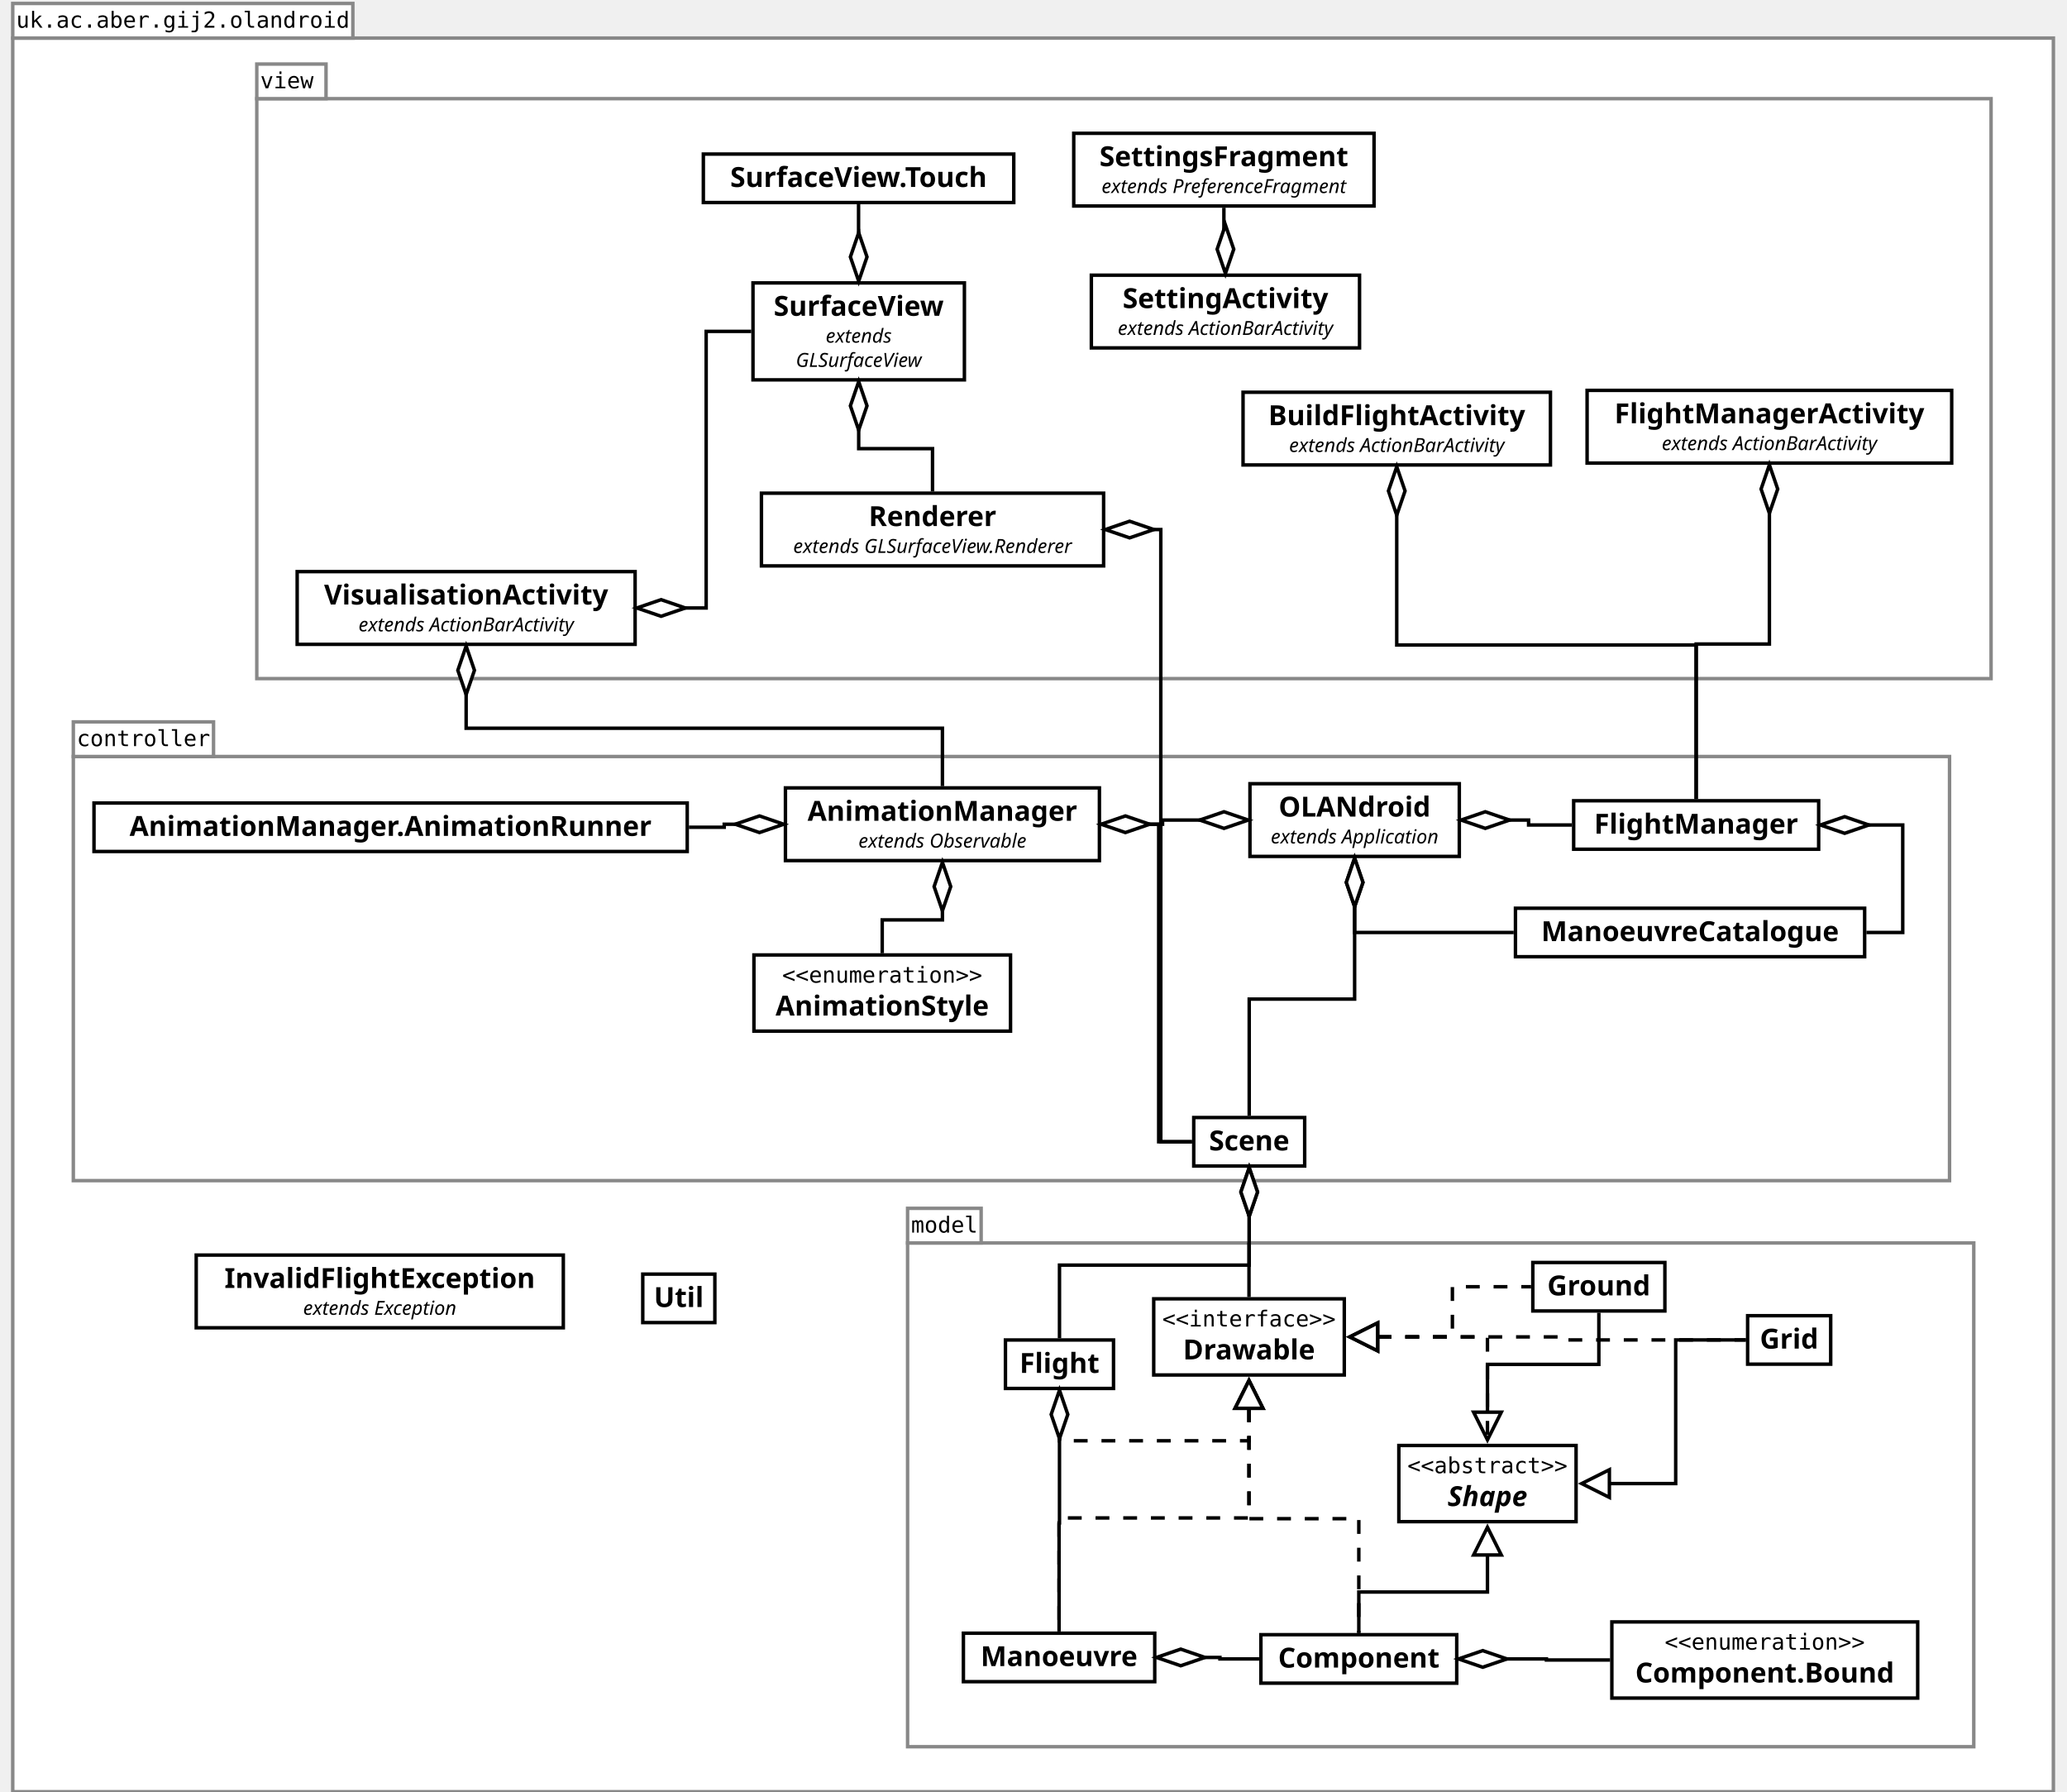
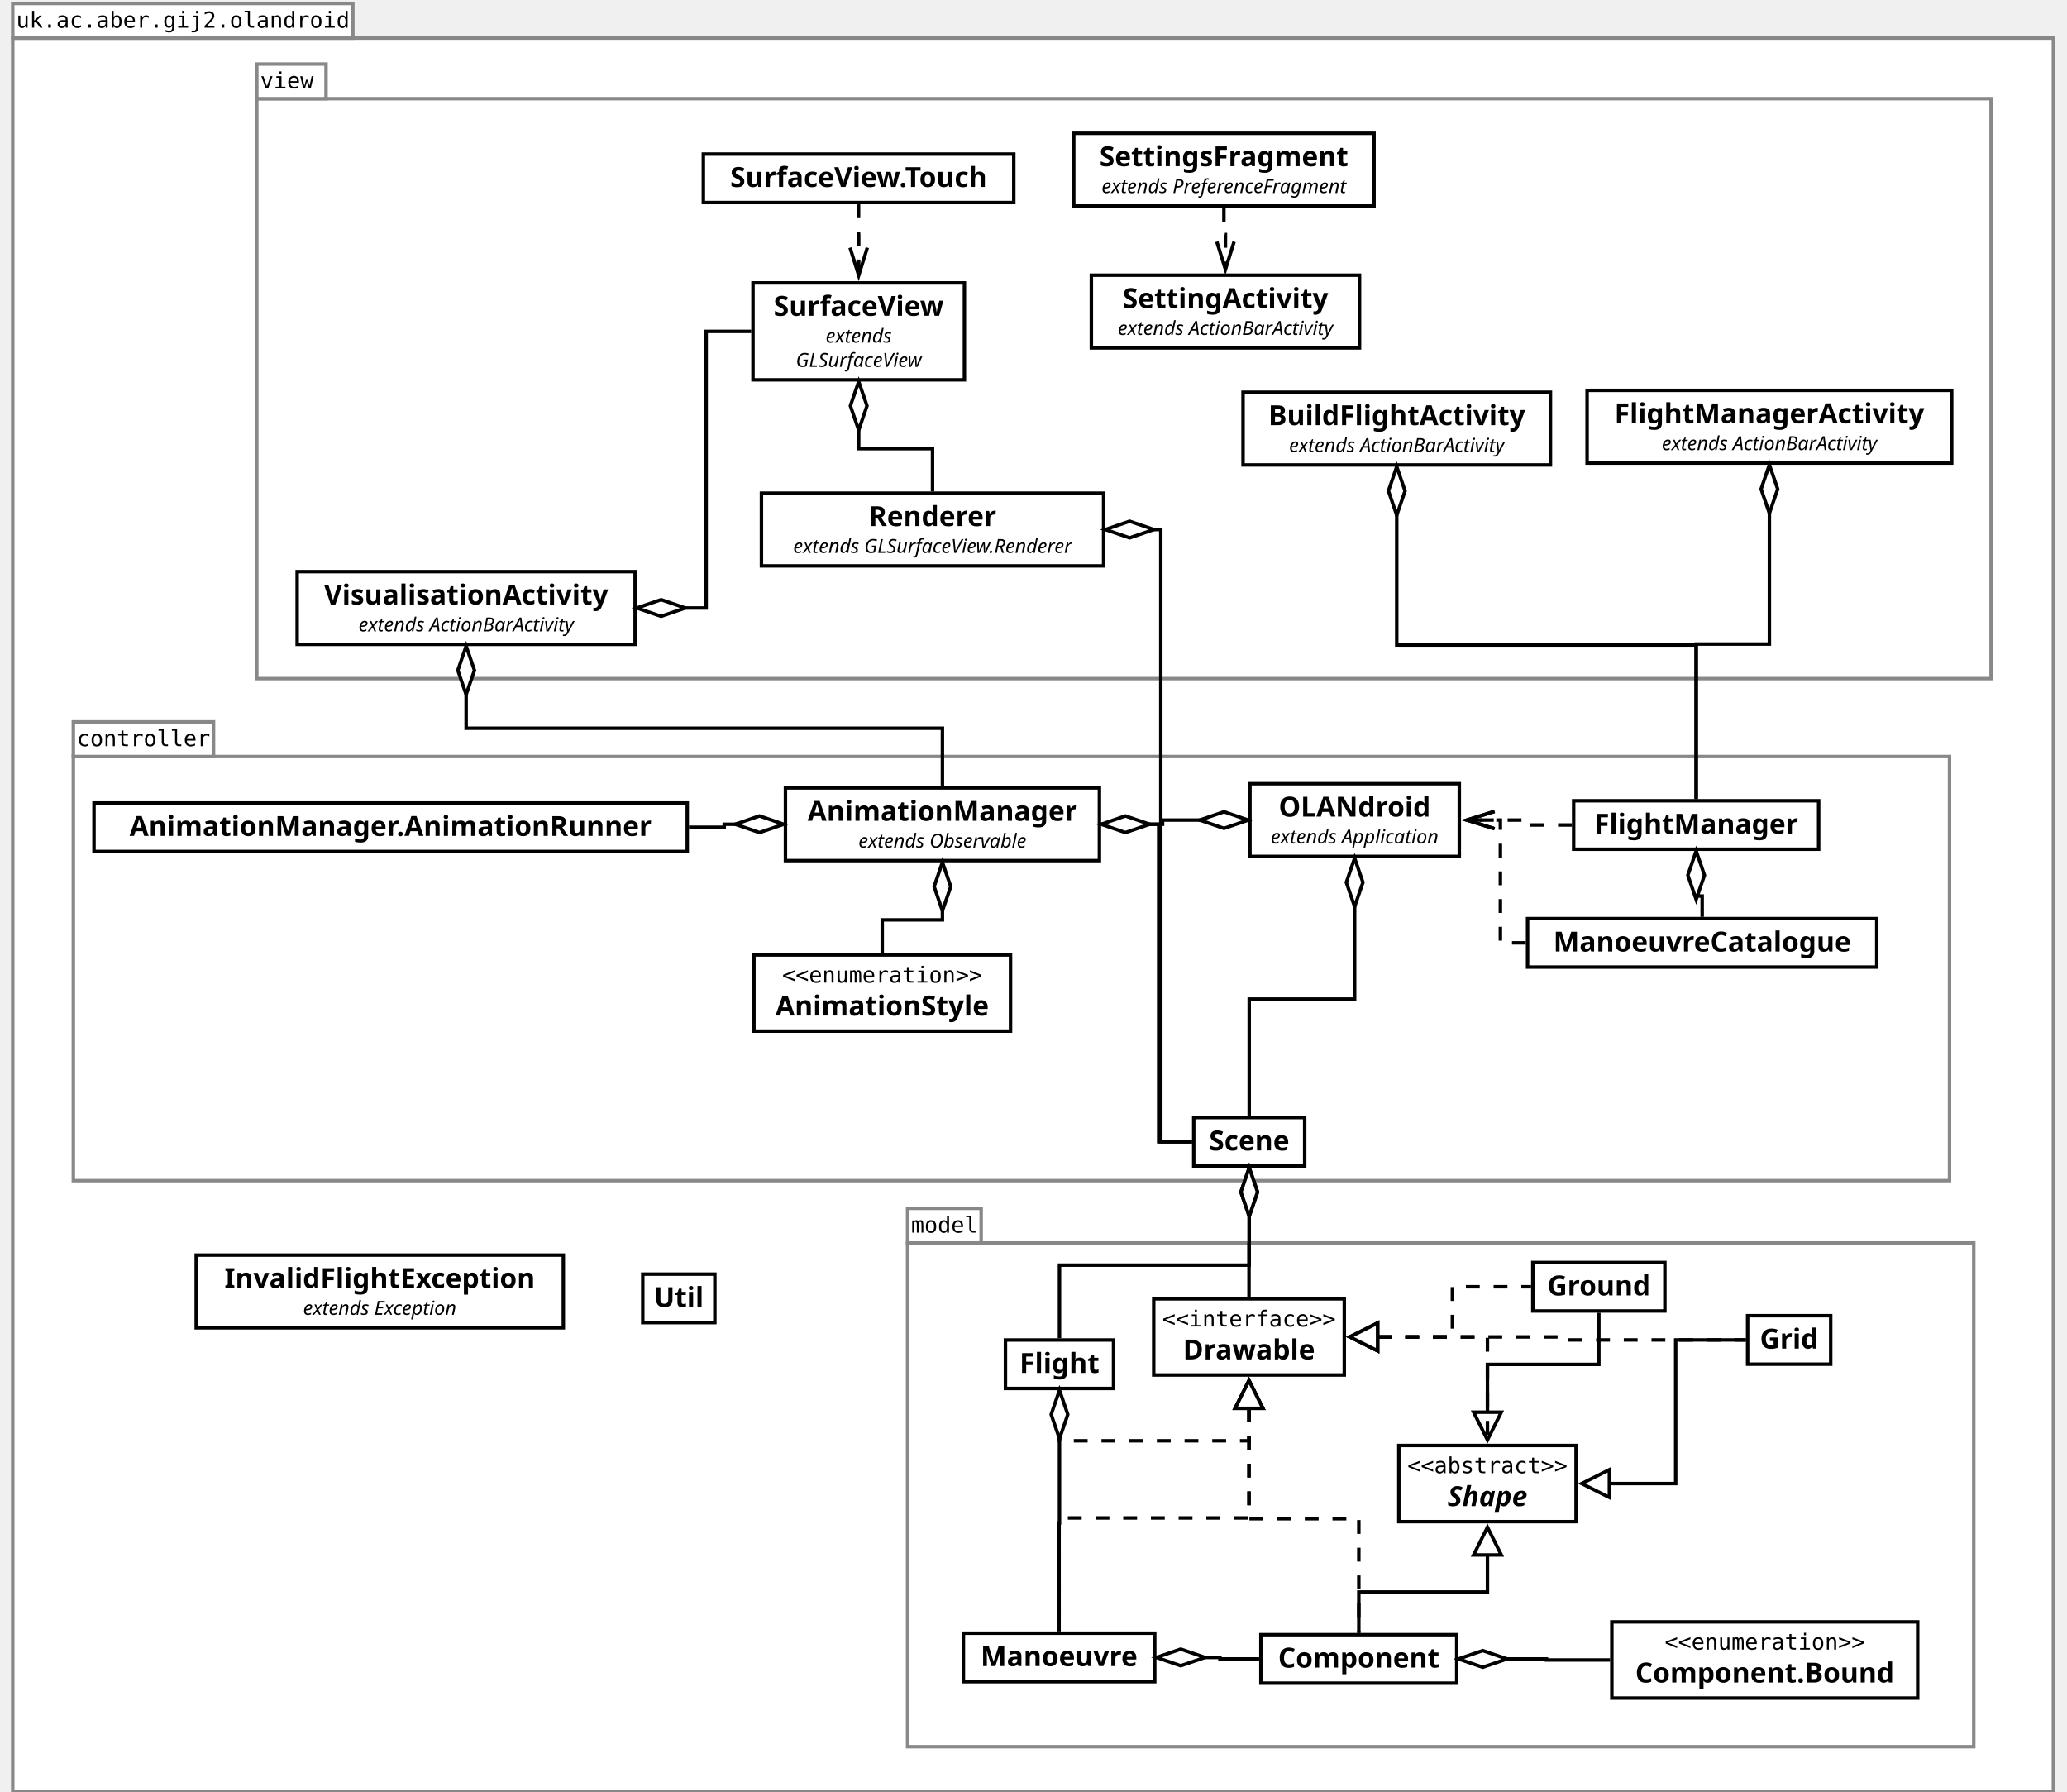
<svg xmlns="http://www.w3.org/2000/svg" width="60cm" height="52cm" viewBox="-191 -696 1182 1035">
  <g>
    <rect style="fill: #ffffff" x="-189.75" y="-674" width="1179" height="1013" />
    <rect style="fill: none; fill-opacity:0; stroke-width: 2; stroke: #888888" x="-189.75" y="-674" width="1179" height="1013" />
    <rect style="fill: #ffffff" x="-189.75" y="-694" width="196.5" height="20" />
    <rect style="fill: none; fill-opacity:0; stroke-width: 2; stroke: #888888" x="-189.75" y="-694" width="196.5" height="20" />
    <text font-size="12.8" style="fill: #000000;text-anchor:start;font-family:monospace;font-style:normal;font-weight:normal" x="-187.75" y="-680">uk.ac.aber.gij2.olandroid</text>
  </g>
  <g>
    <rect style="fill: #ffffff" x="-48.75" y="-639" width="1002" height="335" />
    <rect style="fill: none; fill-opacity:0; stroke-width: 2; stroke: #888888" x="-48.75" y="-639" width="1002" height="335" />
    <rect style="fill: #ffffff" x="-48.75" y="-659" width="40" height="20" />
    <rect style="fill: none; fill-opacity:0; stroke-width: 2; stroke: #888888" x="-48.75" y="-659" width="40" height="20" />
    <text font-size="12.8" style="fill: #000000;text-anchor:start;font-family:monospace;font-style:normal;font-weight:normal" x="-46.75" y="-645">view</text>
  </g>
  <g>
    <rect style="fill: #ffffff" x="-154.75" y="-259" width="1084" height="245" />
    <rect style="fill: none; fill-opacity:0; stroke-width: 2; stroke: #888888" x="-154.75" y="-259" width="1084" height="245" />
    <rect style="fill: #ffffff" x="-154.75" y="-279" width="81" height="20" />
    <rect style="fill: none; fill-opacity:0; stroke-width: 2; stroke: #888888" x="-154.75" y="-279" width="81" height="20" />
    <text font-size="12.8" style="fill: #000000;text-anchor:start;font-family:monospace;font-style:normal;font-weight:normal" x="-152.75" y="-265">controller</text>
  </g>
  <g>
    <rect style="fill: #ffffff" x="327.25" y="22" width="616" height="291" />
    <rect style="fill: none; fill-opacity:0; stroke-width: 2; stroke: #888888" x="327.25" y="22" width="616" height="291" />
    <rect style="fill: #ffffff" x="327.25" y="2" width="42.5" height="20" />
    <rect style="fill: none; fill-opacity:0; stroke-width: 2; stroke: #888888" x="327.25" y="2" width="42.5" height="20" />
    <text font-size="12.8" style="fill: #000000;text-anchor:start;font-family:monospace;font-style:normal;font-weight:normal" x="329.25" y="16">model</text>
  </g>
  <g>
    <rect style="fill: #ffffff" x="531.382" y="248.29" width="113.15" height="28" />
    <rect style="fill: none; fill-opacity:0; stroke-width: 2; stroke: #000000" x="531.382" y="248.29" width="113.15" height="28" />
    <text font-size="16" style="fill: #000000;text-anchor:middle;font-family:sans-serif;font-style:normal;font-weight:700" x="587.957" y="267.29">Component</text>
  </g>
  <g>
    <rect style="fill: #ffffff" x="383.788" y="78.051" width="62.45" height="28" />
    <rect style="fill: none; fill-opacity:0; stroke-width: 2; stroke: #000000" x="383.788" y="78.051" width="62.45" height="28" />
    <text font-size="16" style="fill: #000000;text-anchor:middle;font-family:sans-serif;font-style:normal;font-weight:700" x="415.013" y="97.051">Flight</text>
  </g>
  <g>
    <rect style="fill: #ffffff" x="812.592" y="64.021" width="48" height="28" />
    <rect style="fill: none; fill-opacity:0; stroke-width: 2; stroke: #000000" x="812.592" y="64.021" width="48" height="28" />
    <text font-size="16" style="fill: #000000;text-anchor:middle;font-family:sans-serif;font-style:normal;font-weight:700" x="836.592" y="83.021">Grid</text>
  </g>
  <g>
    <rect style="fill: #ffffff" x="688.488" y="33.289" width="76.3" height="28" />
    <rect style="fill: none; fill-opacity:0; stroke-width: 2; stroke: #000000" x="688.488" y="33.289" width="76.3" height="28" />
    <text font-size="16" style="fill: #000000;text-anchor:middle;font-family:sans-serif;font-style:normal;font-weight:700" x="726.638" y="52.289">Ground</text>
  </g>
  <g>
    <rect style="fill: #ffffff" x="359.496" y="247.43" width="110.55" height="28" />
    <rect style="fill: none; fill-opacity:0; stroke-width: 2; stroke: #000000" x="359.496" y="247.43" width="110.55" height="28" />
    <text font-size="16" style="fill: #000000;text-anchor:middle;font-family:sans-serif;font-style:normal;font-weight:700" x="414.771" y="266.43">Manoeuvre</text>
  </g>
  <g>
    <rect style="fill: #ffffff" x="242.813" y="-411.106" width="197.7" height="42" />
    <rect style="fill: none; fill-opacity:0; stroke-width: 2; stroke: #000000" x="242.813" y="-411.106" width="197.7" height="42" />
    <text font-size="16" style="fill: #000000;text-anchor:middle;font-family:sans-serif;font-style:normal;font-weight:700" x="341.663" y="-392.106">Renderer</text>
    <text font-size="11.2" style="fill: #000000;text-anchor:middle;font-family:sans-serif;font-style:italic;font-weight:normal" x="341.663" y="-376.606">extends GLSurfaceView.Renderer</text>
  </g>
  <g>
    <rect style="fill: #ffffff" x="492.58" y="-50.45" width="64.1" height="28" />
    <rect style="fill: none; fill-opacity:0; stroke-width: 2; stroke: #000000" x="492.58" y="-50.45" width="64.1" height="28" />
    <text font-size="16" style="fill: #000000;text-anchor:middle;font-family:sans-serif;font-style:normal;font-weight:700" x="524.63" y="-31.45">Scene</text>
  </g>
  <g>
    <rect style="fill: #ffffff" x="611.08" y="138.991" width="102.4" height="44" />
    <rect style="fill: none; fill-opacity:0; stroke-width: 2; stroke: #000000" x="611.08" y="138.991" width="102.4" height="44" />
    <text font-size="12.8" style="fill: #000000;text-anchor:middle;font-family:monospace;font-style:normal;font-weight:normal" x="662.28" y="154.991">&lt;&lt;abstract&gt;&gt;</text>
    <text font-size="16" style="fill: #000000;text-anchor:middle;font-family:sans-serif;font-style:italic;font-weight:700" x="662.28" y="173.991">Shape</text>
  </g>
  <g>
    <polyline style="fill: none; fill-opacity:0; stroke-width: 2; stroke: #000000" points="662.28,202.233 662.28,223.64 587.957,223.64 587.957,247.283 " />
    <polygon style="fill: #ffffff" points="670.28,202.233 662.28,186.233 654.28,202.233 " />
    <polygon style="fill: none; fill-opacity:0; stroke-width: 2; stroke: #000000" points="670.28,202.233 662.28,186.233 654.28,202.233 " />
  </g>
  <g>
    <polyline style="fill: none; fill-opacity:0; stroke-width: 2; stroke: #000000" points="662.28,119.75 662.28,92.141 726.638,92.141 726.638,62.297 " />
    <polygon style="fill: #ffffff" points="654.28,119.75 662.28,135.75 670.28,119.75 " />
    <polygon style="fill: none; fill-opacity:0; stroke-width: 2; stroke: #000000" points="654.28,119.75 662.28,135.75 670.28,119.75 " />
  </g>
  <g>
    <polyline style="fill: none; fill-opacity:0; stroke-width: 2; stroke: #000000" points="732.722,160.991 771.036,160.991 771.036,78.021 811.586,78.021 " />
    <polygon style="fill: #ffffff" points="732.722,152.991 716.722,160.991 732.722,168.991 " />
    <polygon style="fill: none; fill-opacity:0; stroke-width: 2; stroke: #000000" points="732.722,152.991 716.722,160.991 732.722,168.991 " />
  </g>
  <g>
    <rect style="fill: #ffffff" x="469.458" y="54.268" width="110.1" height="44" />
    <rect style="fill: none; fill-opacity:0; stroke-width: 2; stroke: #000000" x="469.458" y="54.268" width="110.1" height="44" />
    <text font-size="12.8" style="fill: #000000;text-anchor:middle;font-family:monospace;font-style:normal;font-weight:normal" x="524.508" y="70.268">&lt;&lt;interface&gt;&gt;</text>
    <text font-size="16" style="fill: #000000;text-anchor:middle;font-family:sans-serif;font-style:normal;font-weight:700" x="524.508" y="89.268">Drawable</text>
  </g>
  <g>
    <rect style="fill: #ffffff" x="238.474" y="-144.362" width="148.25" height="44" />
    <rect style="fill: none; fill-opacity:0; stroke-width: 2; stroke: #000000" x="238.474" y="-144.362" width="148.25" height="44" />
    <text font-size="12.8" style="fill: #000000;text-anchor:middle;font-family:monospace;font-style:normal;font-weight:normal" x="312.599" y="-128.362">&lt;&lt;enumeration&gt;&gt;</text>
    <text font-size="16" style="fill: #000000;text-anchor:middle;font-family:sans-serif;font-style:normal;font-weight:700" x="312.599" y="-109.362">AnimationStyle</text>
  </g>
  <g>
    <polyline style="fill: none; fill-opacity:0; stroke-width: 2; stroke-dasharray: 8; stroke: #000000" points="598.801,76.268 662.28,76.268 662.28,137.986 " />
    <polygon style="fill: #ffffff" points="598.801,68.268 582.801,76.268 598.801,84.268 " />
    <polygon style="fill: none; fill-opacity:0; stroke-width: 2; stroke: #000000" points="598.801,68.268 582.801,76.268 598.801,84.268 " />
  </g>
  <g>
    <polyline style="fill: none; fill-opacity:0; stroke-width: 2; stroke-dasharray: 8; stroke: #000000" points="598.801,76.268 642.022,76.268 642.022,47.289 687.478,47.289 " />
    <polygon style="fill: #ffffff" points="598.801,68.268 582.801,76.268 598.801,84.268 " />
    <polygon style="fill: none; fill-opacity:0; stroke-width: 2; stroke: #000000" points="598.801,68.268 582.801,76.268 598.801,84.268 " />
  </g>
  <g>
    <polyline style="fill: none; fill-opacity:0; stroke-width: 2; stroke-dasharray: 8; stroke: #000000" points="598.801,76.268 704.075,76.268 704.075,78.021 811.586,78.021 " />
    <polygon style="fill: #ffffff" points="598.801,68.268 582.801,76.268 598.801,84.268 " />
    <polygon style="fill: none; fill-opacity:0; stroke-width: 2; stroke: #000000" points="598.801,68.268 582.801,76.268 598.801,84.268 " />
  </g>
  <g>
    <polyline style="fill: none; fill-opacity:0; stroke-width: 2; stroke-dasharray: 8; stroke: #000000" points="524.508,117.51 524.508,181.278 587.957,181.278 587.957,247.283 " />
    <polygon style="fill: #ffffff" points="532.508,117.51 524.508,101.51 516.508,117.51 " />
    <polygon style="fill: none; fill-opacity:0; stroke-width: 2; stroke: #000000" points="532.508,117.51 524.508,101.51 516.508,117.51 " />
  </g>
  <g>
    <polyline style="fill: none; fill-opacity:0; stroke-width: 2; stroke-dasharray: 8; stroke: #000000" points="524.508,117.51 524.508,180.848 414.771,180.848 414.771,246.423 " />
    <polygon style="fill: #ffffff" points="532.508,117.51 524.508,101.51 516.508,117.51 " />
    <polygon style="fill: none; fill-opacity:0; stroke-width: 2; stroke: #000000" points="532.508,117.51 524.508,101.51 516.508,117.51 " />
  </g>
  <g>
    <polyline style="fill: none; fill-opacity:0; stroke-width: 2; stroke-dasharray: 8; stroke: #000000" points="524.508,117.51 524.508,136.274 415.013,136.274 415.013,107.059 " />
    <polygon style="fill: #ffffff" points="532.508,117.51 524.508,101.51 516.508,117.51 " />
    <polygon style="fill: none; fill-opacity:0; stroke-width: 2; stroke: #000000" points="532.508,117.51 524.508,101.51 516.508,117.51 " />
  </g>
  <g>
    <polyline style="fill: none; fill-opacity:0; stroke-width: 2; stroke: #000000" points="496.224,261.43 507.714,261.43 507.714,262.29 530.375,262.29 " />
    <polygon style="fill: #ffffff" points="471.053,261.43 485.053,256.63 499.053,261.43 485.053,266.23 " />
    <polygon style="fill: none; fill-opacity:0; stroke-width: 2; stroke: #000000" points="471.053,261.43 485.053,256.63 499.053,261.43 485.053,266.23 " />
    <text font-size="12.8" style="fill: #000000;text-anchor:start;font-family:monospace;font-style:normal;font-weight:normal" x="509.714" y="257.86" />
    <text font-size="12.8" style="fill: #000000;text-anchor:start;font-family:monospace;font-style:normal;font-weight:normal" x="503.053" y="257.43" />
    <text font-size="12.8" style="fill: #000000;text-anchor:end;font-family:monospace;font-style:normal;font-weight:normal" x="526.375" y="258.29" />
  </g>
  <g>
    <polyline style="fill: none; fill-opacity:0; stroke-width: 2; stroke: #000000" points="415.013,132.23 415.013,183.741 414.771,183.741 414.771,246.423 " />
    <polygon style="fill: #ffffff" points="415.013,107.059 419.813,121.059 415.013,135.059 410.213,121.059 " />
    <polygon style="fill: none; fill-opacity:0; stroke-width: 2; stroke: #000000" points="415.013,107.059 419.813,121.059 415.013,135.059 410.213,121.059 " />
    <text font-size="12.8" style="fill: #000000;text-anchor:middle;font-family:monospace;font-style:normal;font-weight:normal" x="414.892" y="179.741" />
    <text font-size="12.8" style="fill: #000000;text-anchor:start;font-family:monospace;font-style:normal;font-weight:normal" x="426.013" y="119.059" />
    <text font-size="12.8" style="fill: #000000;text-anchor:start;font-family:monospace;font-style:normal;font-weight:normal" x="418.771" y="242.423" />
  </g>
  <g>
    <polyline style="fill: none; fill-opacity:0; stroke-width: 2; stroke: #000000" points="524.63,3.729 524.63,34.801 415.013,34.801 415.013,77.044 " />
    <polygon style="fill: #ffffff" points="524.63,-21.442 529.43,-7.442 524.63,6.558 519.83,-7.442 " />
    <polygon style="fill: none; fill-opacity:0; stroke-width: 2; stroke: #000000" points="524.63,-21.442 529.43,-7.442 524.63,6.558 519.83,-7.442 " />
    <text font-size="12.8" style="fill: #000000;text-anchor:middle;font-family:monospace;font-style:normal;font-weight:normal" x="469.822" y="30.801" />
    <text font-size="12.8" style="fill: #000000;text-anchor:start;font-family:monospace;font-style:normal;font-weight:normal" x="535.63" y="-9.442" />
    <text font-size="12.8" style="fill: #000000;text-anchor:start;font-family:monospace;font-style:normal;font-weight:normal" x="419.013" y="73.044" />
  </g>
  <g>
    <rect style="fill: #ffffff" x="525.06" y="-243.288" width="120.95" height="42" />
    <rect style="fill: none; fill-opacity:0; stroke-width: 2; stroke: #000000" x="525.06" y="-243.288" width="120.95" height="42" />
    <text font-size="16" style="fill: #000000;text-anchor:middle;font-family:sans-serif;font-style:normal;font-weight:700" x="585.535" y="-224.288">OLANdroid</text>
    <text font-size="11.2" style="fill: #000000;text-anchor:middle;font-family:sans-serif;font-style:italic;font-weight:normal" x="585.535" y="-208.788">extends Application</text>
  </g>
  <g>
    <rect style="fill: #ffffff" x="256.68" y="-240.872" width="181.4" height="42" />
    <rect style="fill: none; fill-opacity:0; stroke-width: 2; stroke: #000000" x="256.68" y="-240.872" width="181.4" height="42" />
    <text font-size="16" style="fill: #000000;text-anchor:middle;font-family:sans-serif;font-style:normal;font-weight:700" x="347.38" y="-221.872">AnimationManager</text>
    <text font-size="11.2" style="fill: #000000;text-anchor:middle;font-family:sans-serif;font-style:italic;font-weight:normal" x="347.38" y="-206.372">extends Observable</text>
  </g>
  <g>
    <rect style="fill: #ffffff" x="712.084" y="-233.438" width="141.55" height="28" />
    <rect style="fill: none; fill-opacity:0; stroke-width: 2; stroke: #000000" x="712.084" y="-233.438" width="141.55" height="28" />
    <text font-size="16" style="fill: #000000;text-anchor:middle;font-family:sans-serif;font-style:normal;font-weight:700" x="782.859" y="-214.438">FlightManager</text>
  </g>
  <g>
-     <rect style="fill: #ffffff" x="678.46" y="-171.35" width="201.75" height="28" />
-     <rect style="fill: none; fill-opacity:0; stroke-width: 2; stroke: #000000" x="678.46" y="-171.35" width="201.75" height="28" />
-     <text font-size="16" style="fill: #000000;text-anchor:middle;font-family:sans-serif;font-style:normal;font-weight:700" x="779.335" y="-152.35">ManoeuvreCatalogue</text>
+     <rect style="fill: #ffffff" x="685.46" y="-165.35" width="201.75" height="28" />
+     <rect style="fill: none; fill-opacity:0; stroke-width: 2; stroke: #000000" x="685.46" y="-165.35" width="201.75" height="28" />
+     <text font-size="16" style="fill: #000000;text-anchor:middle;font-family:sans-serif;font-style:normal;font-weight:700" x="786.335" y="-146.35">ManoeuvreCatalogue</text>
  </g>
  <g>
    <polyline style="fill: none; fill-opacity:0; stroke-width: 2; stroke: #000000" points="498.881,-222.288 474.569,-222.288 474.569,-219.872 439.086,-219.872 " />
    <polygon style="fill: #ffffff" points="524.052,-222.288 510.052,-217.488 496.052,-222.288 510.052,-227.088 " />
    <polygon style="fill: none; fill-opacity:0; stroke-width: 2; stroke: #000000" points="524.052,-222.288 510.052,-217.488 496.052,-222.288 510.052,-227.088 " />
    <text font-size="12.8" style="fill: #000000;text-anchor:start;font-family:monospace;font-style:normal;font-weight:normal" x="476.569" y="-225.08" />
    <text font-size="12.8" style="fill: #000000;text-anchor:end;font-family:monospace;font-style:normal;font-weight:normal" x="492.052" y="-226.288" />
    <text font-size="12.8" style="fill: #000000;text-anchor:start;font-family:monospace;font-style:normal;font-weight:normal" x="443.086" y="-223.872" />
  </g>
  <g>
-     <polyline style="fill: none; fill-opacity:0; stroke-width: 2; stroke: #000000" points="672.189,-222.288 686.046,-222.288 686.046,-219.438 711.075,-219.438 " />
-     <polygon style="fill: #ffffff" points="647.018,-222.288 661.018,-227.088 675.018,-222.288 661.018,-217.488 " />
-     <polygon style="fill: none; fill-opacity:0; stroke-width: 2; stroke: #000000" points="647.018,-222.288 661.018,-227.088 675.018,-222.288 661.018,-217.488 " />
-     <text font-size="12.8" style="fill: #000000;text-anchor:start;font-family:monospace;font-style:normal;font-weight:normal" x="688.046" y="-224.863" />
-     <text font-size="12.8" style="fill: #000000;text-anchor:start;font-family:monospace;font-style:normal;font-weight:normal" x="679.018" y="-226.288" />
-     <text font-size="12.8" style="fill: #000000;text-anchor:end;font-family:monospace;font-style:normal;font-weight:normal" x="707.075" y="-223.438" />
-   </g>
-   <g>
-     <polyline style="fill: none; fill-opacity:0; stroke-width: 2; stroke: #000000" points="585.535,-175.111 585.535,-157.35 677.454,-157.35 " />
-     <polygon style="fill: #ffffff" points="585.535,-200.283 590.335,-186.283 585.535,-172.283 580.735,-186.283 " />
-     <polygon style="fill: none; fill-opacity:0; stroke-width: 2; stroke: #000000" points="585.535,-200.283 590.335,-186.283 585.535,-172.283 580.735,-186.283 " />
-     <text font-size="12.8" style="fill: #000000;text-anchor:middle;font-family:monospace;font-style:normal;font-weight:normal" x="631.494" y="-161.35" />
-     <text font-size="12.8" style="fill: #000000;text-anchor:start;font-family:monospace;font-style:normal;font-weight:normal" x="596.535" y="-188.283" />
-     <text font-size="12.8" style="fill: #000000;text-anchor:end;font-family:monospace;font-style:normal;font-weight:normal" x="673.454" y="-161.35" />
-   </g>
-   <g>
    <polyline style="fill: none; fill-opacity:0; stroke-width: 2; stroke: #000000" points="585.535,-175.111 585.535,-118.87 524.63,-118.87 524.63,-51.457 " />
    <polygon style="fill: #ffffff" points="585.535,-200.283 590.335,-186.283 585.535,-172.283 580.735,-186.283 " />
    <polygon style="fill: none; fill-opacity:0; stroke-width: 2; stroke: #000000" points="585.535,-200.283 590.335,-186.283 585.535,-172.283 580.735,-186.283 " />
    <text font-size="12.8" style="fill: #000000;text-anchor:middle;font-family:monospace;font-style:normal;font-weight:normal" x="555.082" y="-122.87" />
    <text font-size="12.8" style="fill: #000000;text-anchor:start;font-family:monospace;font-style:normal;font-weight:normal" x="596.535" y="-188.283" />
    <text font-size="12.8" style="fill: #000000;text-anchor:start;font-family:monospace;font-style:normal;font-weight:normal" x="528.63" y="-55.457" />
  </g>
  <g>
    <rect style="fill: #ffffff" x="734.15" y="240.906" width="176.7" height="44" />
    <rect style="fill: none; fill-opacity:0; stroke-width: 2; stroke: #000000" x="734.15" y="240.906" width="176.7" height="44" />
    <text font-size="12.8" style="fill: #000000;text-anchor:middle;font-family:monospace;font-style:normal;font-weight:normal" x="822.5" y="256.906">&lt;&lt;enumeration&gt;&gt;</text>
    <text font-size="16" style="fill: #000000;text-anchor:middle;font-family:sans-serif;font-style:normal;font-weight:700" x="822.5" y="275.906">Component.Bound</text>
  </g>
  <g>
    <polyline style="fill: none; fill-opacity:0; stroke-width: 2; stroke: #000000" points="466.691,-390.106 473.546,-390.106 473.546,-36.45 491.572,-36.45 " />
    <polygon style="fill: #ffffff" points="441.519,-390.106 455.519,-394.906 469.519,-390.106 455.519,-385.306 " />
    <polygon style="fill: none; fill-opacity:0; stroke-width: 2; stroke: #000000" points="441.519,-390.106 455.519,-394.906 469.519,-390.106 455.519,-385.306 " />
    <text font-size="12.8" style="fill: #000000;text-anchor:start;font-family:monospace;font-style:normal;font-weight:normal" x="475.546" y="-217.278" />
    <text font-size="12.8" style="fill: #000000;text-anchor:start;font-family:monospace;font-style:normal;font-weight:normal" x="473.519" y="-394.106" />
    <text font-size="12.8" style="fill: #000000;text-anchor:end;font-family:monospace;font-style:normal;font-weight:normal" x="487.572" y="-40.45" />
  </g>
  <g>
    <polyline style="fill: none; fill-opacity:0; stroke-width: 2; stroke: #000000" points="464.257,-219.872 472.329,-219.872 472.329,-36.45 491.572,-36.45 " />
    <polygon style="fill: #ffffff" points="439.086,-219.872 453.086,-224.672 467.086,-219.872 453.086,-215.072 " />
    <polygon style="fill: none; fill-opacity:0; stroke-width: 2; stroke: #000000" points="439.086,-219.872 453.086,-224.672 467.086,-219.872 453.086,-215.072 " />
    <text font-size="12.8" style="fill: #000000;text-anchor:start;font-family:monospace;font-style:normal;font-weight:normal" x="474.329" y="-132.161" />
    <text font-size="12.8" style="fill: #000000;text-anchor:start;font-family:monospace;font-style:normal;font-weight:normal" x="471.086" y="-223.872" />
    <text font-size="12.8" style="fill: #000000;text-anchor:end;font-family:monospace;font-style:normal;font-weight:normal" x="487.572" y="-40.45" />
  </g>
  <g>
    <rect style="fill: #ffffff" x="-142.81" y="-232.134" width="342.75" height="28" />
    <rect style="fill: none; fill-opacity:0; stroke-width: 2; stroke: #000000" x="-142.81" y="-232.134" width="342.75" height="28" />
    <text font-size="16" style="fill: #000000;text-anchor:middle;font-family:sans-serif;font-style:normal;font-weight:700" x="28.565" y="-213.134">AnimationManager.AnimationRunner</text>
  </g>
  <g>
    <polyline style="fill: none; fill-opacity:0; stroke-width: 2; stroke: #000000" points="230.503,-219.872 221.31,-219.872 221.31,-218.134 200.945,-218.134 " />
    <polygon style="fill: #ffffff" points="255.674,-219.872 241.674,-215.072 227.674,-219.872 241.674,-224.672 " />
    <polygon style="fill: none; fill-opacity:0; stroke-width: 2; stroke: #000000" points="255.674,-219.872 241.674,-215.072 227.674,-219.872 241.674,-224.672 " />
    <text font-size="12.8" style="fill: #000000;text-anchor:start;font-family:monospace;font-style:normal;font-weight:normal" x="223.31" y="-223.003" />
    <text font-size="12.8" style="fill: #000000;text-anchor:end;font-family:monospace;font-style:normal;font-weight:normal" x="223.674" y="-223.872" />
    <text font-size="12.8" style="fill: #000000;text-anchor:start;font-family:monospace;font-style:normal;font-weight:normal" x="204.945" y="-222.134" />
  </g>
  <g>
    <polyline style="fill: none; fill-opacity:0; stroke-width: 2; stroke: #000000" points="670.711,262.29 696.342,262.29 696.342,262.906 733.145,262.906 " />
    <polygon style="fill: #ffffff" points="645.539,262.29 659.539,257.49 673.539,262.29 659.539,267.09 " />
    <polygon style="fill: none; fill-opacity:0; stroke-width: 2; stroke: #000000" points="645.539,262.29 659.539,257.49 673.539,262.29 659.539,267.09 " />
    <text font-size="12.8" style="fill: #000000;text-anchor:start;font-family:monospace;font-style:normal;font-weight:normal" x="698.342" y="258.598" />
    <text font-size="12.8" style="fill: #000000;text-anchor:start;font-family:monospace;font-style:normal;font-weight:normal" x="677.539" y="258.29" />
    <text font-size="12.8" style="fill: #000000;text-anchor:end;font-family:monospace;font-style:normal;font-weight:normal" x="729.145" y="258.906" />
  </g>
  <g>
    <polyline style="fill: none; fill-opacity:0; stroke-width: 2; stroke: #000000" points="347.38,-172.695 347.38,-164.617 312.599,-164.617 312.599,-145.368 " />
    <polygon style="fill: #ffffff" points="347.38,-197.867 352.18,-183.867 347.38,-169.867 342.58,-183.867 " />
    <polygon style="fill: none; fill-opacity:0; stroke-width: 2; stroke: #000000" points="347.38,-197.867 352.18,-183.867 347.38,-169.867 342.58,-183.867 " />
    <text font-size="12.8" style="fill: #000000;text-anchor:middle;font-family:monospace;font-style:normal;font-weight:normal" x="329.99" y="-168.617" />
    <text font-size="12.8" style="fill: #000000;text-anchor:start;font-family:monospace;font-style:normal;font-weight:normal" x="358.38" y="-185.867" />
    <text font-size="12.8" style="fill: #000000;text-anchor:start;font-family:monospace;font-style:normal;font-weight:normal" x="316.599" y="-149.368" />
  </g>
  <g>
    <rect style="fill: #ffffff" x="521.068" y="-469.412" width="177.6" height="42" />
    <rect style="fill: none; fill-opacity:0; stroke-width: 2; stroke: #000000" x="521.068" y="-469.412" width="177.6" height="42" />
    <text font-size="16" style="fill: #000000;text-anchor:middle;font-family:sans-serif;font-style:normal;font-weight:700" x="609.868" y="-450.412">BuildFlightActivity</text>
    <text font-size="11.2" style="fill: #000000;text-anchor:middle;font-family:sans-serif;font-style:italic;font-weight:normal" x="609.868" y="-434.912">extends ActionBarActivity</text>
  </g>
  <g>
    <rect style="fill: #ffffff" x="719.846" y="-470.504" width="210.65" height="42" />
    <rect style="fill: none; fill-opacity:0; stroke-width: 2; stroke: #000000" x="719.846" y="-470.504" width="210.65" height="42" />
    <text font-size="16" style="fill: #000000;text-anchor:middle;font-family:sans-serif;font-style:normal;font-weight:700" x="825.171" y="-451.504">FlightManagerActivity</text>
    <text font-size="11.2" style="fill: #000000;text-anchor:middle;font-family:sans-serif;font-style:italic;font-weight:normal" x="825.171" y="-436.004">extends ActionBarActivity</text>
  </g>
  <g>
    <rect style="fill: #ffffff" x="433.42" y="-537.034" width="154.95" height="42" />
    <rect style="fill: none; fill-opacity:0; stroke-width: 2; stroke: #000000" x="433.42" y="-537.034" width="154.95" height="42" />
    <text font-size="16" style="fill: #000000;text-anchor:middle;font-family:sans-serif;font-style:normal;font-weight:700" x="510.895" y="-518.034">SettingActivity</text>
    <text font-size="11.2" style="fill: #000000;text-anchor:middle;font-family:sans-serif;font-style:italic;font-weight:normal" x="510.895" y="-502.534">extends ActionBarActivity</text>
  </g>
  <g>
    <rect style="fill: #ffffff" x="-25.42" y="-365.798" width="195.25" height="42" />
    <rect style="fill: none; fill-opacity:0; stroke-width: 2; stroke: #000000" x="-25.42" y="-365.798" width="195.25" height="42" />
    <text font-size="16" style="fill: #000000;text-anchor:middle;font-family:sans-serif;font-style:normal;font-weight:700" x="72.205" y="-346.798">VisualisationActivity</text>
    <text font-size="11.2" style="fill: #000000;text-anchor:middle;font-family:sans-serif;font-style:italic;font-weight:normal" x="72.205" y="-331.298">extends ActionBarActivity</text>
  </g>
  <g>
    <rect style="fill: #ffffff" x="237.93" y="-532.574" width="122.15" height="56" />
    <rect style="fill: none; fill-opacity:0; stroke-width: 2; stroke: #000000" x="237.93" y="-532.574" width="122.15" height="56" />
    <text font-size="16" style="fill: #000000;text-anchor:middle;font-family:sans-serif;font-style:normal;font-weight:700" x="299.005" y="-513.574">SurfaceView</text>
    <text font-size="11.2" style="fill: #000000;text-anchor:middle;font-family:sans-serif;font-style:italic;font-weight:normal" x="299.005" y="-498.074">extends</text>
    <text font-size="11.2" style="fill: #000000;text-anchor:middle;font-family:sans-serif;font-style:italic;font-weight:normal" x="299.005" y="-484.074">GLSurfaceView</text>
  </g>
  <g>
    <polyline style="fill: none; fill-opacity:0; stroke-width: 2; stroke: #000000" points="299.005,-450.395 299.005,-436.839 341.663,-436.839 341.663,-412.111 " />
    <polygon style="fill: #ffffff" points="299.005,-475.567 303.805,-461.567 299.005,-447.567 294.205,-461.567 " />
    <polygon style="fill: none; fill-opacity:0; stroke-width: 2; stroke: #000000" points="299.005,-475.567 303.805,-461.567 299.005,-447.567 294.205,-461.567 " />
    <text font-size="12.8" style="fill: #000000;text-anchor:middle;font-family:monospace;font-style:normal;font-weight:normal" x="320.334" y="-440.839" />
    <text font-size="12.8" style="fill: #000000;text-anchor:start;font-family:monospace;font-style:normal;font-weight:normal" x="310.005" y="-463.567" />
    <text font-size="12.8" style="fill: #000000;text-anchor:start;font-family:monospace;font-style:normal;font-weight:normal" x="345.663" y="-416.111" />
  </g>
  <g>
    <polyline style="fill: none; fill-opacity:0; stroke-width: 2; stroke: #000000" points="196.007,-344.798 210.879,-344.798 210.879,-504.574 236.922,-504.574 " />
    <polygon style="fill: #ffffff" points="170.836,-344.798 184.836,-349.598 198.836,-344.798 184.836,-339.998 " />
    <polygon style="fill: none; fill-opacity:0; stroke-width: 2; stroke: #000000" points="170.836,-344.798 184.836,-349.598 198.836,-344.798 184.836,-339.998 " />
    <text font-size="12.8" style="fill: #000000;text-anchor:start;font-family:monospace;font-style:normal;font-weight:normal" x="212.879" y="-428.686" />
    <text font-size="12.8" style="fill: #000000;text-anchor:start;font-family:monospace;font-style:normal;font-weight:normal" x="202.836" y="-348.798" />
    <text font-size="12.8" style="fill: #000000;text-anchor:end;font-family:monospace;font-style:normal;font-weight:normal" x="232.922" y="-508.574" />
  </g>
  <g>
    <polyline style="fill: none; fill-opacity:0; stroke-width: 2; stroke: #000000" points="825.171,-402.327 825.171,-323.972 782.859,-323.972 782.859,-234.445 " />
    <polygon style="fill: #ffffff" points="825.171,-427.499 829.971,-413.499 825.171,-399.499 820.371,-413.499 " />
    <polygon style="fill: none; fill-opacity:0; stroke-width: 2; stroke: #000000" points="825.171,-427.499 829.971,-413.499 825.171,-399.499 820.371,-413.499 " />
    <text font-size="12.8" style="fill: #000000;text-anchor:middle;font-family:monospace;font-style:normal;font-weight:normal" x="804.015" y="-327.972" />
    <text font-size="12.8" style="fill: #000000;text-anchor:start;font-family:monospace;font-style:normal;font-weight:normal" x="836.171" y="-415.499" />
    <text font-size="12.8" style="fill: #000000;text-anchor:start;font-family:monospace;font-style:normal;font-weight:normal" x="786.859" y="-238.445" />
  </g>
  <g>
    <polyline style="fill: none; fill-opacity:0; stroke-width: 2; stroke: #000000" points="72.205,-297.621 72.205,-275.335 347.38,-275.335 347.38,-241.877 " />
    <polygon style="fill: #ffffff" points="72.205,-322.793 77.005,-308.793 72.205,-294.793 67.405,-308.793 " />
    <polygon style="fill: none; fill-opacity:0; stroke-width: 2; stroke: #000000" points="72.205,-322.793 77.005,-308.793 72.205,-294.793 67.405,-308.793 " />
    <text font-size="12.8" style="fill: #000000;text-anchor:middle;font-family:monospace;font-style:normal;font-weight:normal" x="209.792" y="-279.335" />
    <text font-size="12.8" style="fill: #000000;text-anchor:start;font-family:monospace;font-style:normal;font-weight:normal" x="83.205" y="-310.793" />
    <text font-size="12.8" style="fill: #000000;text-anchor:start;font-family:monospace;font-style:normal;font-weight:normal" x="351.38" y="-245.877" />
  </g>
  <g>
    <polyline style="fill: none; fill-opacity:0; stroke-width: 2; stroke: #000000" points="609.868,-401.235 609.868,-323.426 782.859,-323.426 782.859,-234.445 " />
    <polygon style="fill: #ffffff" points="609.868,-426.407 614.668,-412.407 609.868,-398.407 605.068,-412.407 " />
    <polygon style="fill: none; fill-opacity:0; stroke-width: 2; stroke: #000000" points="609.868,-426.407 614.668,-412.407 609.868,-398.407 605.068,-412.407 " />
    <text font-size="12.8" style="fill: #000000;text-anchor:middle;font-family:monospace;font-style:normal;font-weight:normal" x="696.363" y="-327.426" />
    <text font-size="12.8" style="fill: #000000;text-anchor:start;font-family:monospace;font-style:normal;font-weight:normal" x="620.868" y="-414.407" />
    <text font-size="12.8" style="fill: #000000;text-anchor:start;font-family:monospace;font-style:normal;font-weight:normal" x="786.859" y="-238.445" />
  </g>
  <g>
    <polyline style="fill: none; fill-opacity:0; stroke-width: 2; stroke: #000000" points="524.63,3.729 524.63,22.91 524.508,22.91 524.508,53.263 " />
    <polygon style="fill: #ffffff" points="524.63,-21.442 529.43,-7.442 524.63,6.558 519.83,-7.442 " />
    <polygon style="fill: none; fill-opacity:0; stroke-width: 2; stroke: #000000" points="524.63,-21.442 529.43,-7.442 524.63,6.558 519.83,-7.442 " />
    <text font-size="12.8" style="fill: #000000;text-anchor:middle;font-family:monospace;font-style:normal;font-weight:normal" x="524.569" y="18.91" />
    <text font-size="12.8" style="fill: #000000;text-anchor:start;font-family:monospace;font-style:normal;font-weight:normal" x="535.63" y="-9.442" />
    <text font-size="12.8" style="fill: #000000;text-anchor:start;font-family:monospace;font-style:normal;font-weight:normal" x="528.508" y="49.263" />
  </g>
  <g>
-     <polyline style="fill: none; fill-opacity:0; stroke-width: 2; stroke: #000000" points="879.814,-219.438 902.216,-219.438 902.216,-157.35 881.216,-157.35 " />
-     <polygon style="fill: #ffffff" points="854.643,-219.438 868.643,-224.238 882.643,-219.438 868.643,-214.638 " />
-     <polygon style="fill: none; fill-opacity:0; stroke-width: 2; stroke: #000000" points="854.643,-219.438 868.643,-224.238 882.643,-219.438 868.643,-214.638 " />
+     <polyline style="fill: none; fill-opacity:0; stroke-width: 2; stroke: #000000" points="782.859,-179.259 782.859,-178.394 786.335,-178.394 786.335,-166.358 " />
+     <polygon style="fill: #ffffff" points="782.859,-204.431 787.659,-190.431 782.859,-176.431 778.059,-190.431 " />
+     <polygon style="fill: none; fill-opacity:0; stroke-width: 2; stroke: #000000" points="782.859,-204.431 787.659,-190.431 782.859,-176.431 778.059,-190.431 " />
  </g>
  <g>
    <rect style="fill: #ffffff" x="209.25" y="-607" width="179.35" height="28" />
    <rect style="fill: none; fill-opacity:0; stroke-width: 2; stroke: #000000" x="209.25" y="-607" width="179.35" height="28" />
    <text font-size="16" style="fill: #000000;text-anchor:middle;font-family:sans-serif;font-style:normal;font-weight:700" x="298.925" y="-588">SurfaceView.Touch</text>
-   </g>
-   <g>
-     <polyline style="fill: none; fill-opacity:0; stroke-width: 2; stroke: #000000" points="299.005,-558.753 299.005,-562.787 298.925,-562.787 298.925,-577.993 " />
-     <polygon style="fill: #ffffff" points="299.005,-533.581 294.205,-547.581 299.005,-561.581 303.805,-547.581 " />
-     <polygon style="fill: none; fill-opacity:0; stroke-width: 2; stroke: #000000" points="299.005,-533.581 294.205,-547.581 299.005,-561.581 303.805,-547.581 " />
  </g>
  <g>
    <rect style="fill: #ffffff" x="423.25" y="-619" width="173.5" height="42" />
    <rect style="fill: none; fill-opacity:0; stroke-width: 2; stroke: #000000" x="423.25" y="-619" width="173.5" height="42" />
    <text font-size="16" style="fill: #000000;text-anchor:middle;font-family:sans-serif;font-style:normal;font-weight:700" x="510" y="-600">SettingsFragment</text>
    <text font-size="11.2" style="fill: #000000;text-anchor:middle;font-family:sans-serif;font-style:italic;font-weight:normal" x="510" y="-584.5">extends PreferenceFragment</text>
  </g>
  <g>
-     <polyline style="fill: none; fill-opacity:0; stroke-width: 2; stroke: #000000" points="510.895,-563.211 510.895,-564.017 510,-564.017 510,-575.995 " />
-     <polygon style="fill: #ffffff" points="510.895,-538.039 506.095,-552.039 510.895,-566.039 515.695,-552.039 " />
-     <polygon style="fill: none; fill-opacity:0; stroke-width: 2; stroke: #000000" points="510.895,-538.039 506.095,-552.039 510.895,-566.039 515.695,-552.039 " />
-   </g>
-   <g>
    <rect style="fill: #ffffff" x="174.25" y="40" width="41.65" height="28" />
    <rect style="fill: none; fill-opacity:0; stroke-width: 2; stroke: #000000" x="174.25" y="40" width="41.65" height="28" />
    <text font-size="16" style="fill: #000000;text-anchor:middle;font-family:sans-serif;font-style:normal;font-weight:700" x="195.075" y="59">Util</text>
  </g>
  <g>
    <rect style="fill: #ffffff" x="-83.75" y="29" width="212.1" height="42" />
    <rect style="fill: none; fill-opacity:0; stroke-width: 2; stroke: #000000" x="-83.75" y="29" width="212.1" height="42" />
    <text font-size="16" style="fill: #000000;text-anchor:middle;font-family:sans-serif;font-style:normal;font-weight:700" x="22.3" y="48">InvalidFlightException</text>
    <text font-size="11.2" style="fill: #000000;text-anchor:middle;font-family:sans-serif;font-style:italic;font-weight:normal" x="22.3" y="63.5">extends Exception</text>
  </g>
+   <g>
+     <polyline style="fill: none; fill-opacity:0; stroke-width: 2; stroke-dasharray: 8; stroke: #000000" points="711.075,-219.438 683.046,-219.438 683.046,-222.288 653.723,-222.288 " />
+     <polyline style="fill: none; fill-opacity:0; stroke-width: 2; stroke: #000000" points="666.37,-227.288 650.37,-222.288 666.37,-217.288 " />
+   </g>
+   <g>
+     <polyline style="fill: none; fill-opacity:0; stroke-width: 2; stroke-dasharray: 8; stroke: #000000" points="684.454,-151.35 669.736,-151.35 669.736,-222.288 653.723,-222.288 " />
+     <polyline style="fill: none; fill-opacity:0; stroke-width: 2; stroke: #000000" points="666.37,-227.288 650.37,-222.288 666.37,-217.288 " />
+   </g>
+   <g>
+     <polyline style="fill: none; fill-opacity:0; stroke-width: 2; stroke-dasharray: 8; stroke: #000000" points="298.925,-577.993 298.925,-559.787 299.005,-559.787 299.005,-540.286 " />
+     <polyline style="fill: none; fill-opacity:0; stroke-width: 2; stroke: #000000" points="294.005,-552.934 299.005,-536.934 304.005,-552.934 " />
+   </g>
+   <g>
+     <polyline style="fill: none; fill-opacity:0; stroke-width: 2; stroke-dasharray: 8; stroke: #000000" points="510,-575.995 510,-560.514 510.895,-560.514 510.895,-543.739 " />
+     <polyline style="fill: none; fill-opacity:0; stroke-width: 2; stroke: #000000" points="505.895,-556.387 510.895,-540.387 515.895,-556.387 " />
+   </g>
</svg>
